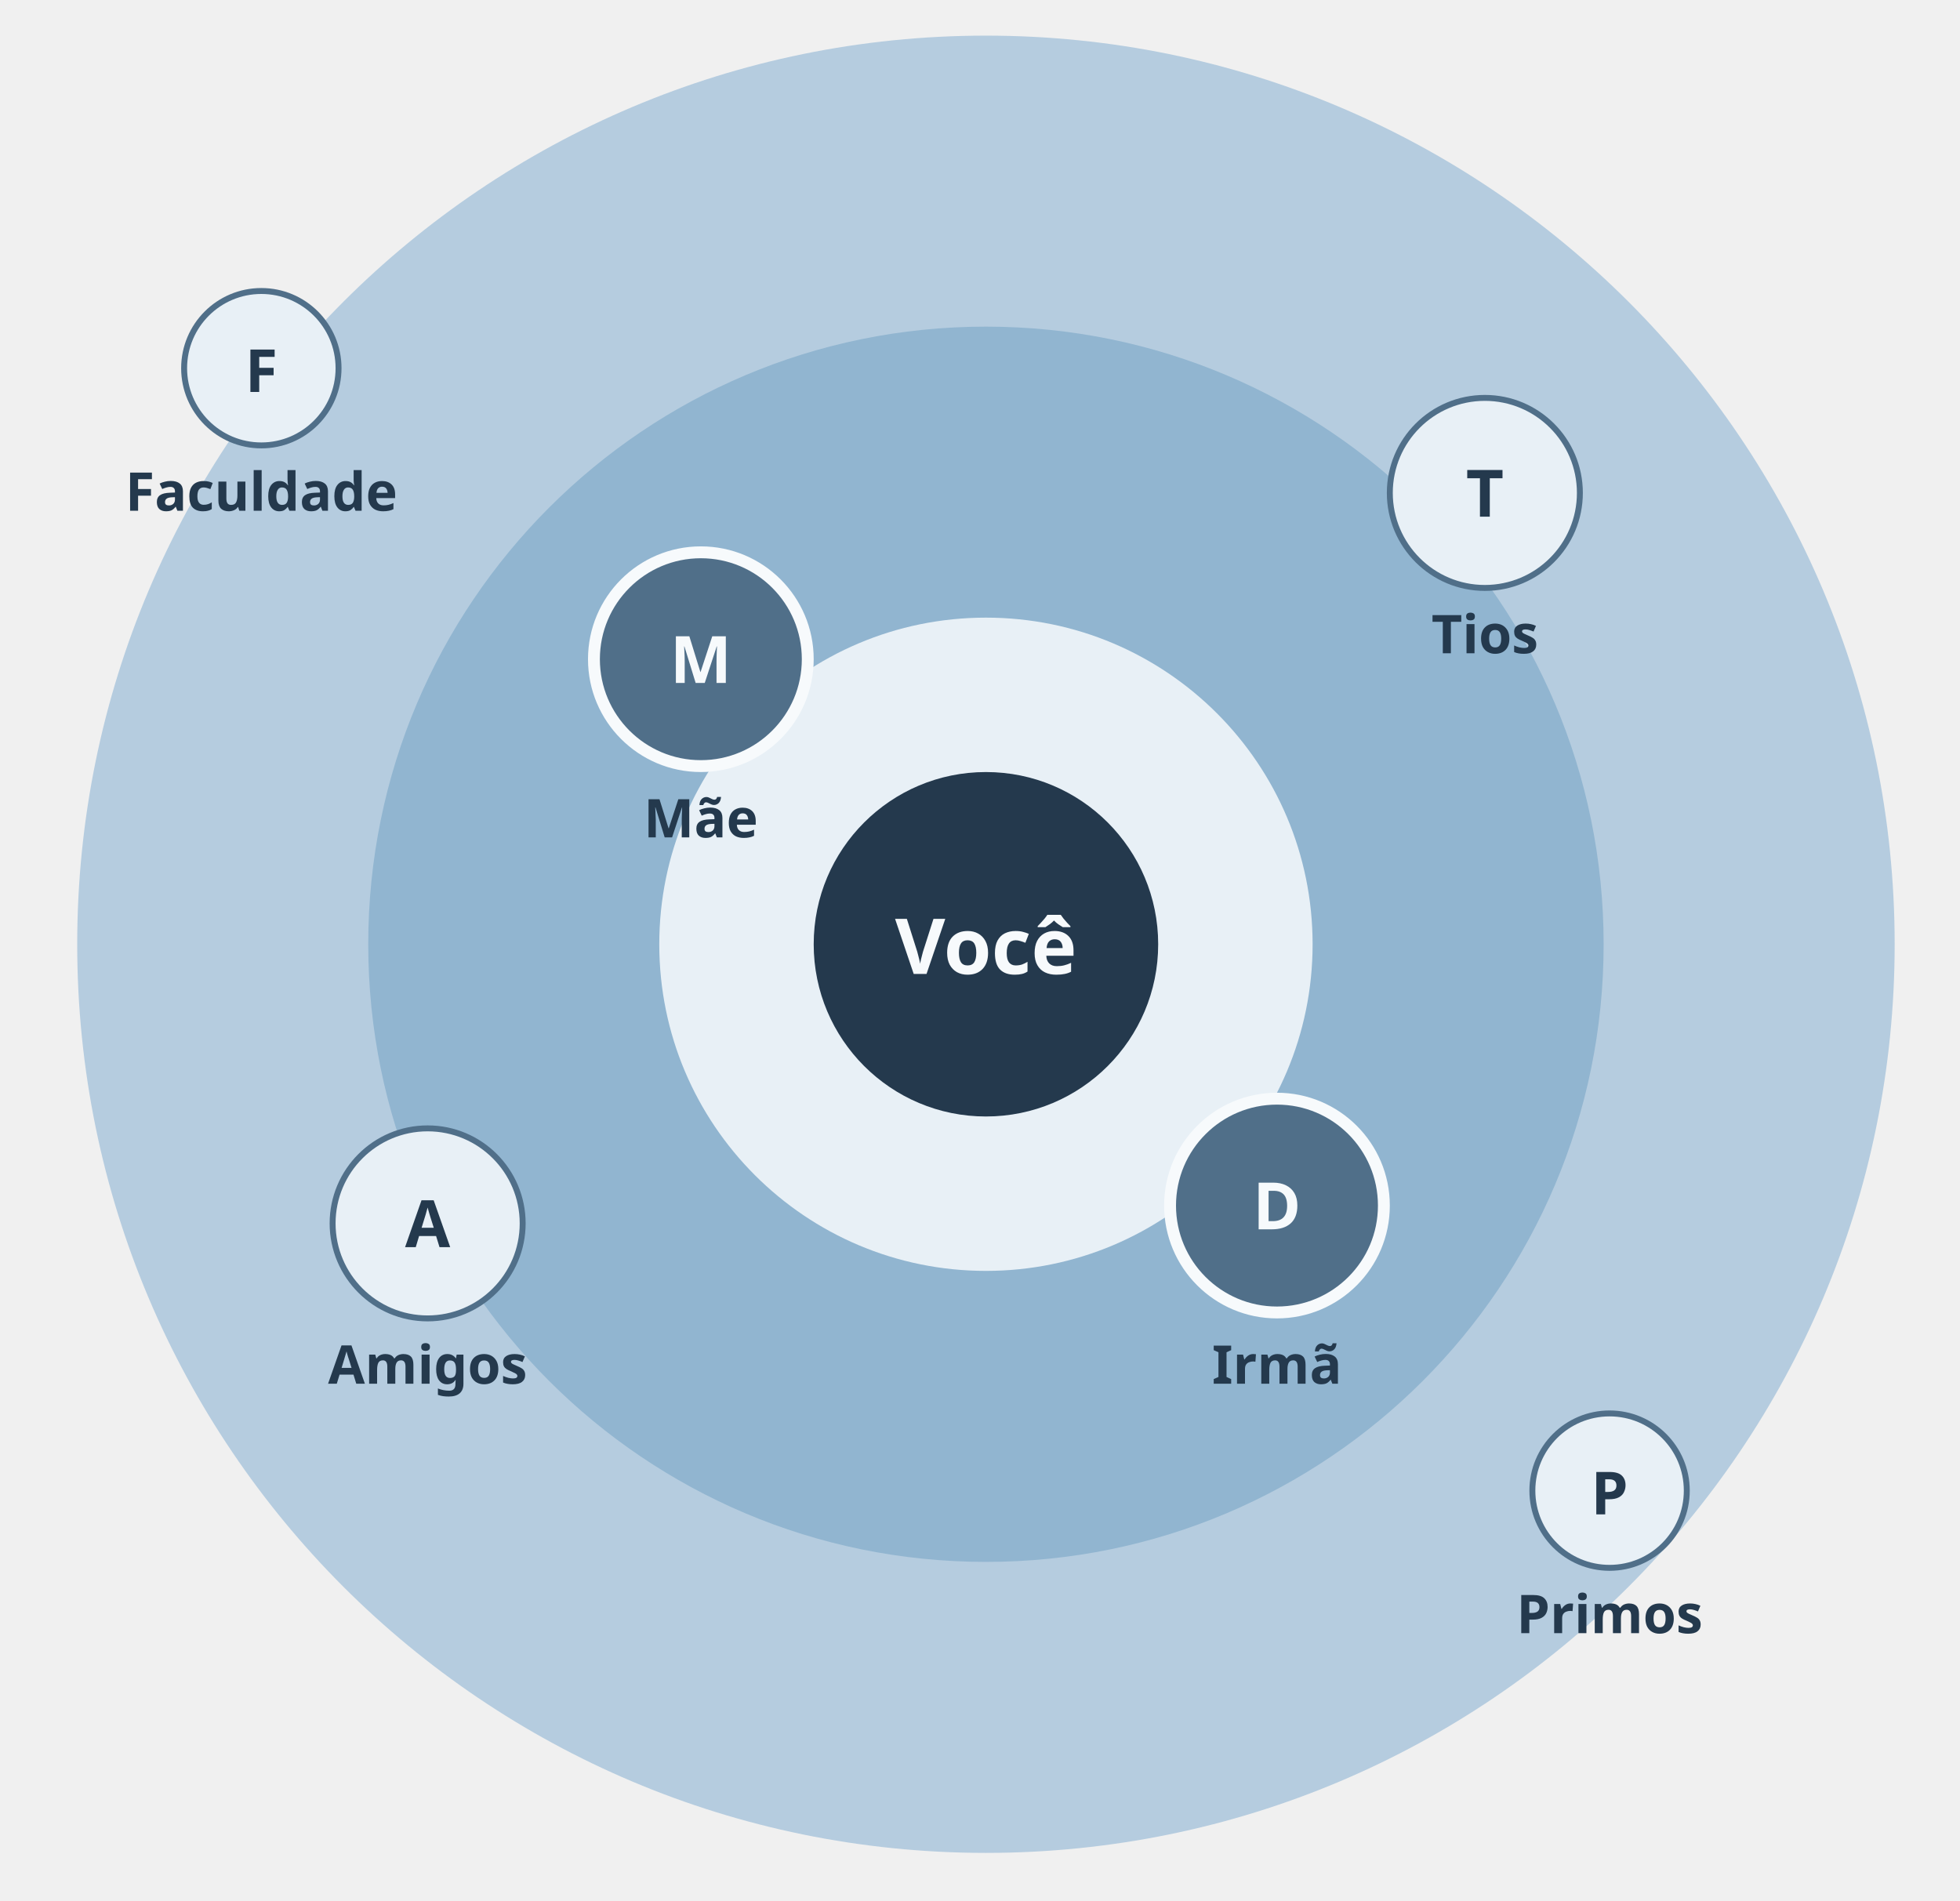
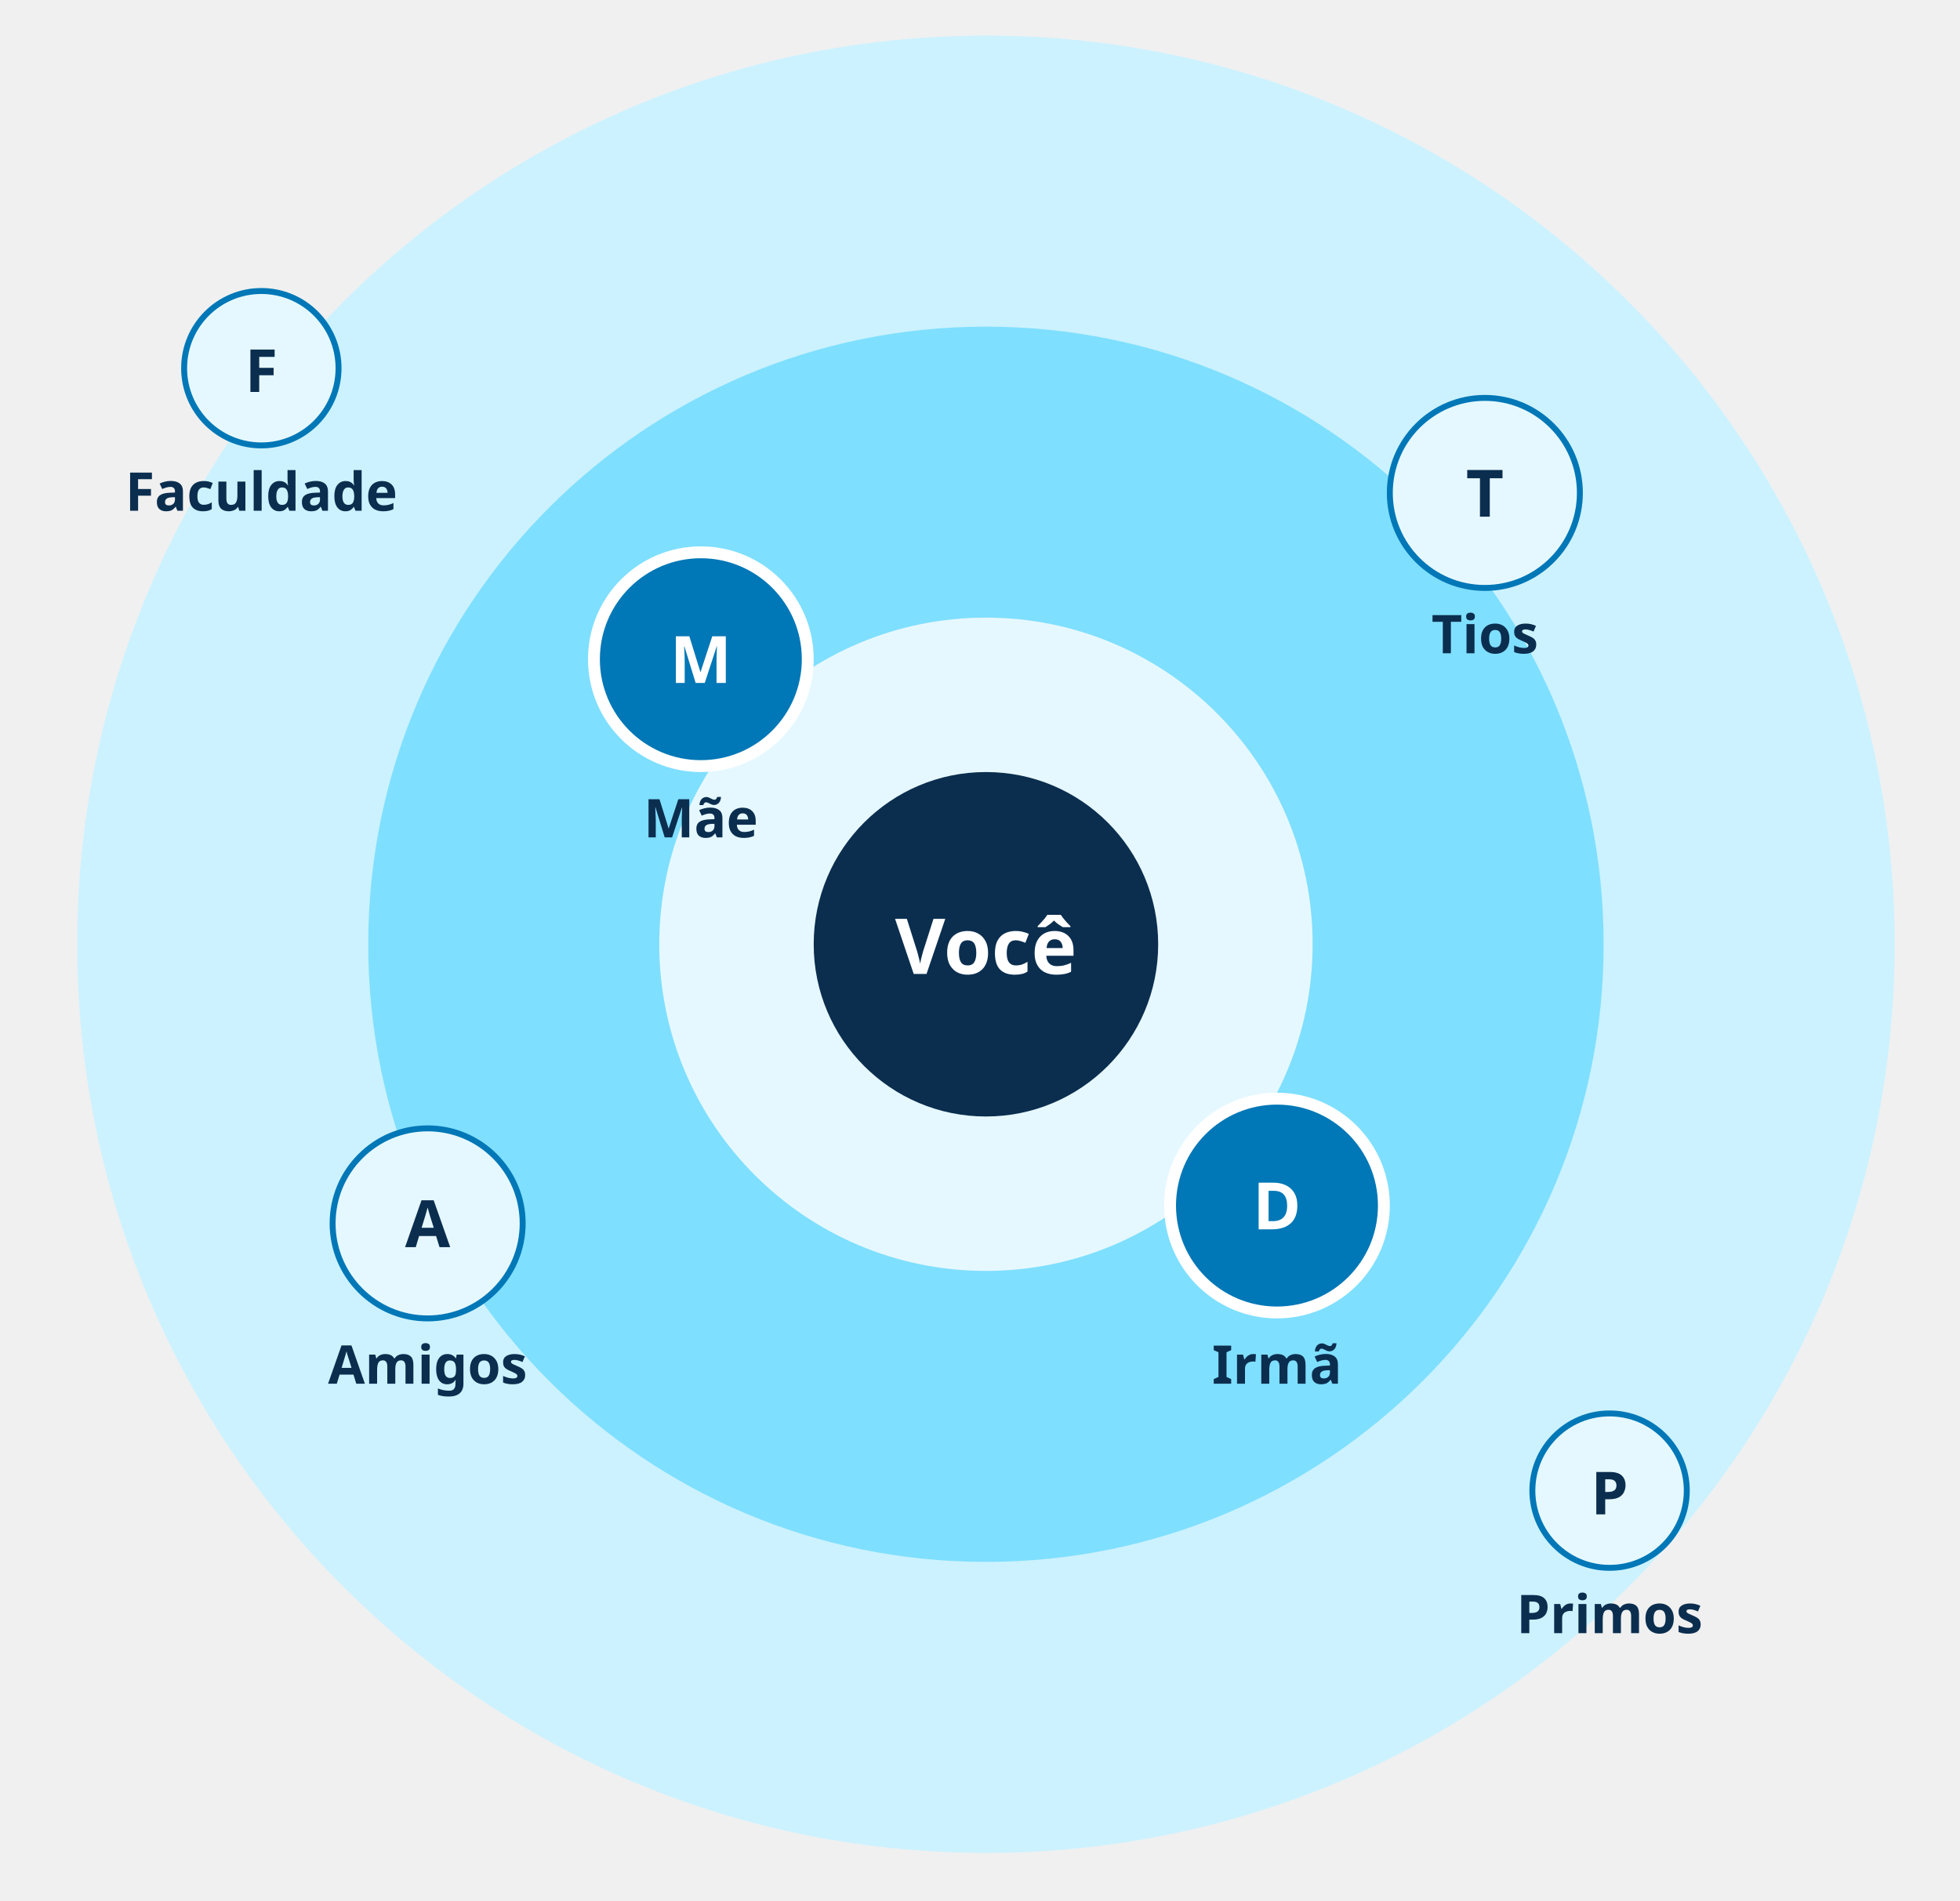
<svg xmlns="http://www.w3.org/2000/svg" viewBox="530 85 330 320" font-family="Nunito Sans, sans-serif" text-anchor="middle">
-   <circle cx="696" cy="244" r="153" fill="#B5CCDF" />
-   <circle cx="696" cy="244" r="104" fill="#91B5D0" />
-   <circle cx="696" cy="244" r="55" fill="#E8F0F6" />
-   <circle cx="696" cy="244" r="29" fill="#24394D" />
-   <text x="696" y="249" fill="#F7FAFC" font-size="13" font-weight="700">Você</text>
+   <circle cx="696" cy="244" r="153" fill="#CCF2FF" />
+   <circle cx="696" cy="244" r="104" fill="#7FDFFF" />
+   <circle cx="696" cy="244" r="55" fill="#E6F8FF" />
+   <circle cx="696" cy="244" r="29" fill="#0B2E4F" />
+   <text x="696" y="249" fill="#FFFFFF" font-size="13" font-weight="700">Você</text>
  <g font-size="11" font-weight="700">
-     <circle cx="648" cy="196" r="18" fill="#506F89" stroke="#F7FAFC" stroke-width="2" />
-     <text x="648" y="200" fill="#F7FAFC">M</text>
-     <circle cx="745" cy="288" r="18" fill="#506F89" stroke="#F7FAFC" stroke-width="2" />
-     <text x="745" y="292" fill="#F7FAFC">D</text>
+     <circle cx="648" cy="196" r="18" fill="#0077B6" stroke="#FFFFFF" stroke-width="2" />
+     <text x="648" y="200" fill="#FFFFFF">M</text>
+     <circle cx="745" cy="288" r="18" fill="#0077B6" stroke="#FFFFFF" stroke-width="2" />
+     <text x="745" y="292" fill="#FFFFFF">D</text>
  </g>
-   <g font-size="11" font-weight="700" fill="#24394D">
-     <circle cx="780" cy="168" r="16" fill="#E8F0F6" stroke="#506F89" />
+   <g font-size="11" font-weight="700" fill="#0B2E4F">
+     <circle cx="780" cy="168" r="16" fill="#E6F8FF" stroke="#0077B6" />
    <text x="780" y="172">T</text>
-     <circle cx="602" cy="291" r="16" fill="#E8F0F6" stroke="#506F89" />
+     <circle cx="602" cy="291" r="16" fill="#E6F8FF" stroke="#0077B6" />
    <text x="602" y="295">A</text>
  </g>
-   <g font-size="10" font-weight="700" fill="#24394D">
-     <circle cx="574" cy="147" r="13" fill="#E8F0F6" stroke="#506F89" />
+   <g font-size="10" font-weight="700" fill="#0B2E4F">
+     <circle cx="574" cy="147" r="13" fill="#E6F8FF" stroke="#0077B6" />
    <text x="574" y="151">F</text>
-     <circle cx="801" cy="336" r="13" fill="#E8F0F6" stroke="#506F89" />
+     <circle cx="801" cy="336" r="13" fill="#E6F8FF" stroke="#0077B6" />
    <text x="801" y="340">P</text>
  </g>
-   <g font-size="9" font-weight="600" fill="#24394D">
+   <g font-size="9" font-weight="600" fill="#0B2E4F">
    <text x="648" y="226">Mãe</text>
    <text x="745" y="318">Irmã</text>
    <text x="780" y="195">Tios</text>
    <text x="602" y="318">Amigos</text>
    <text x="574" y="171">Faculdade</text>
    <text x="801" y="360">Primos</text>
  </g>
</svg>
